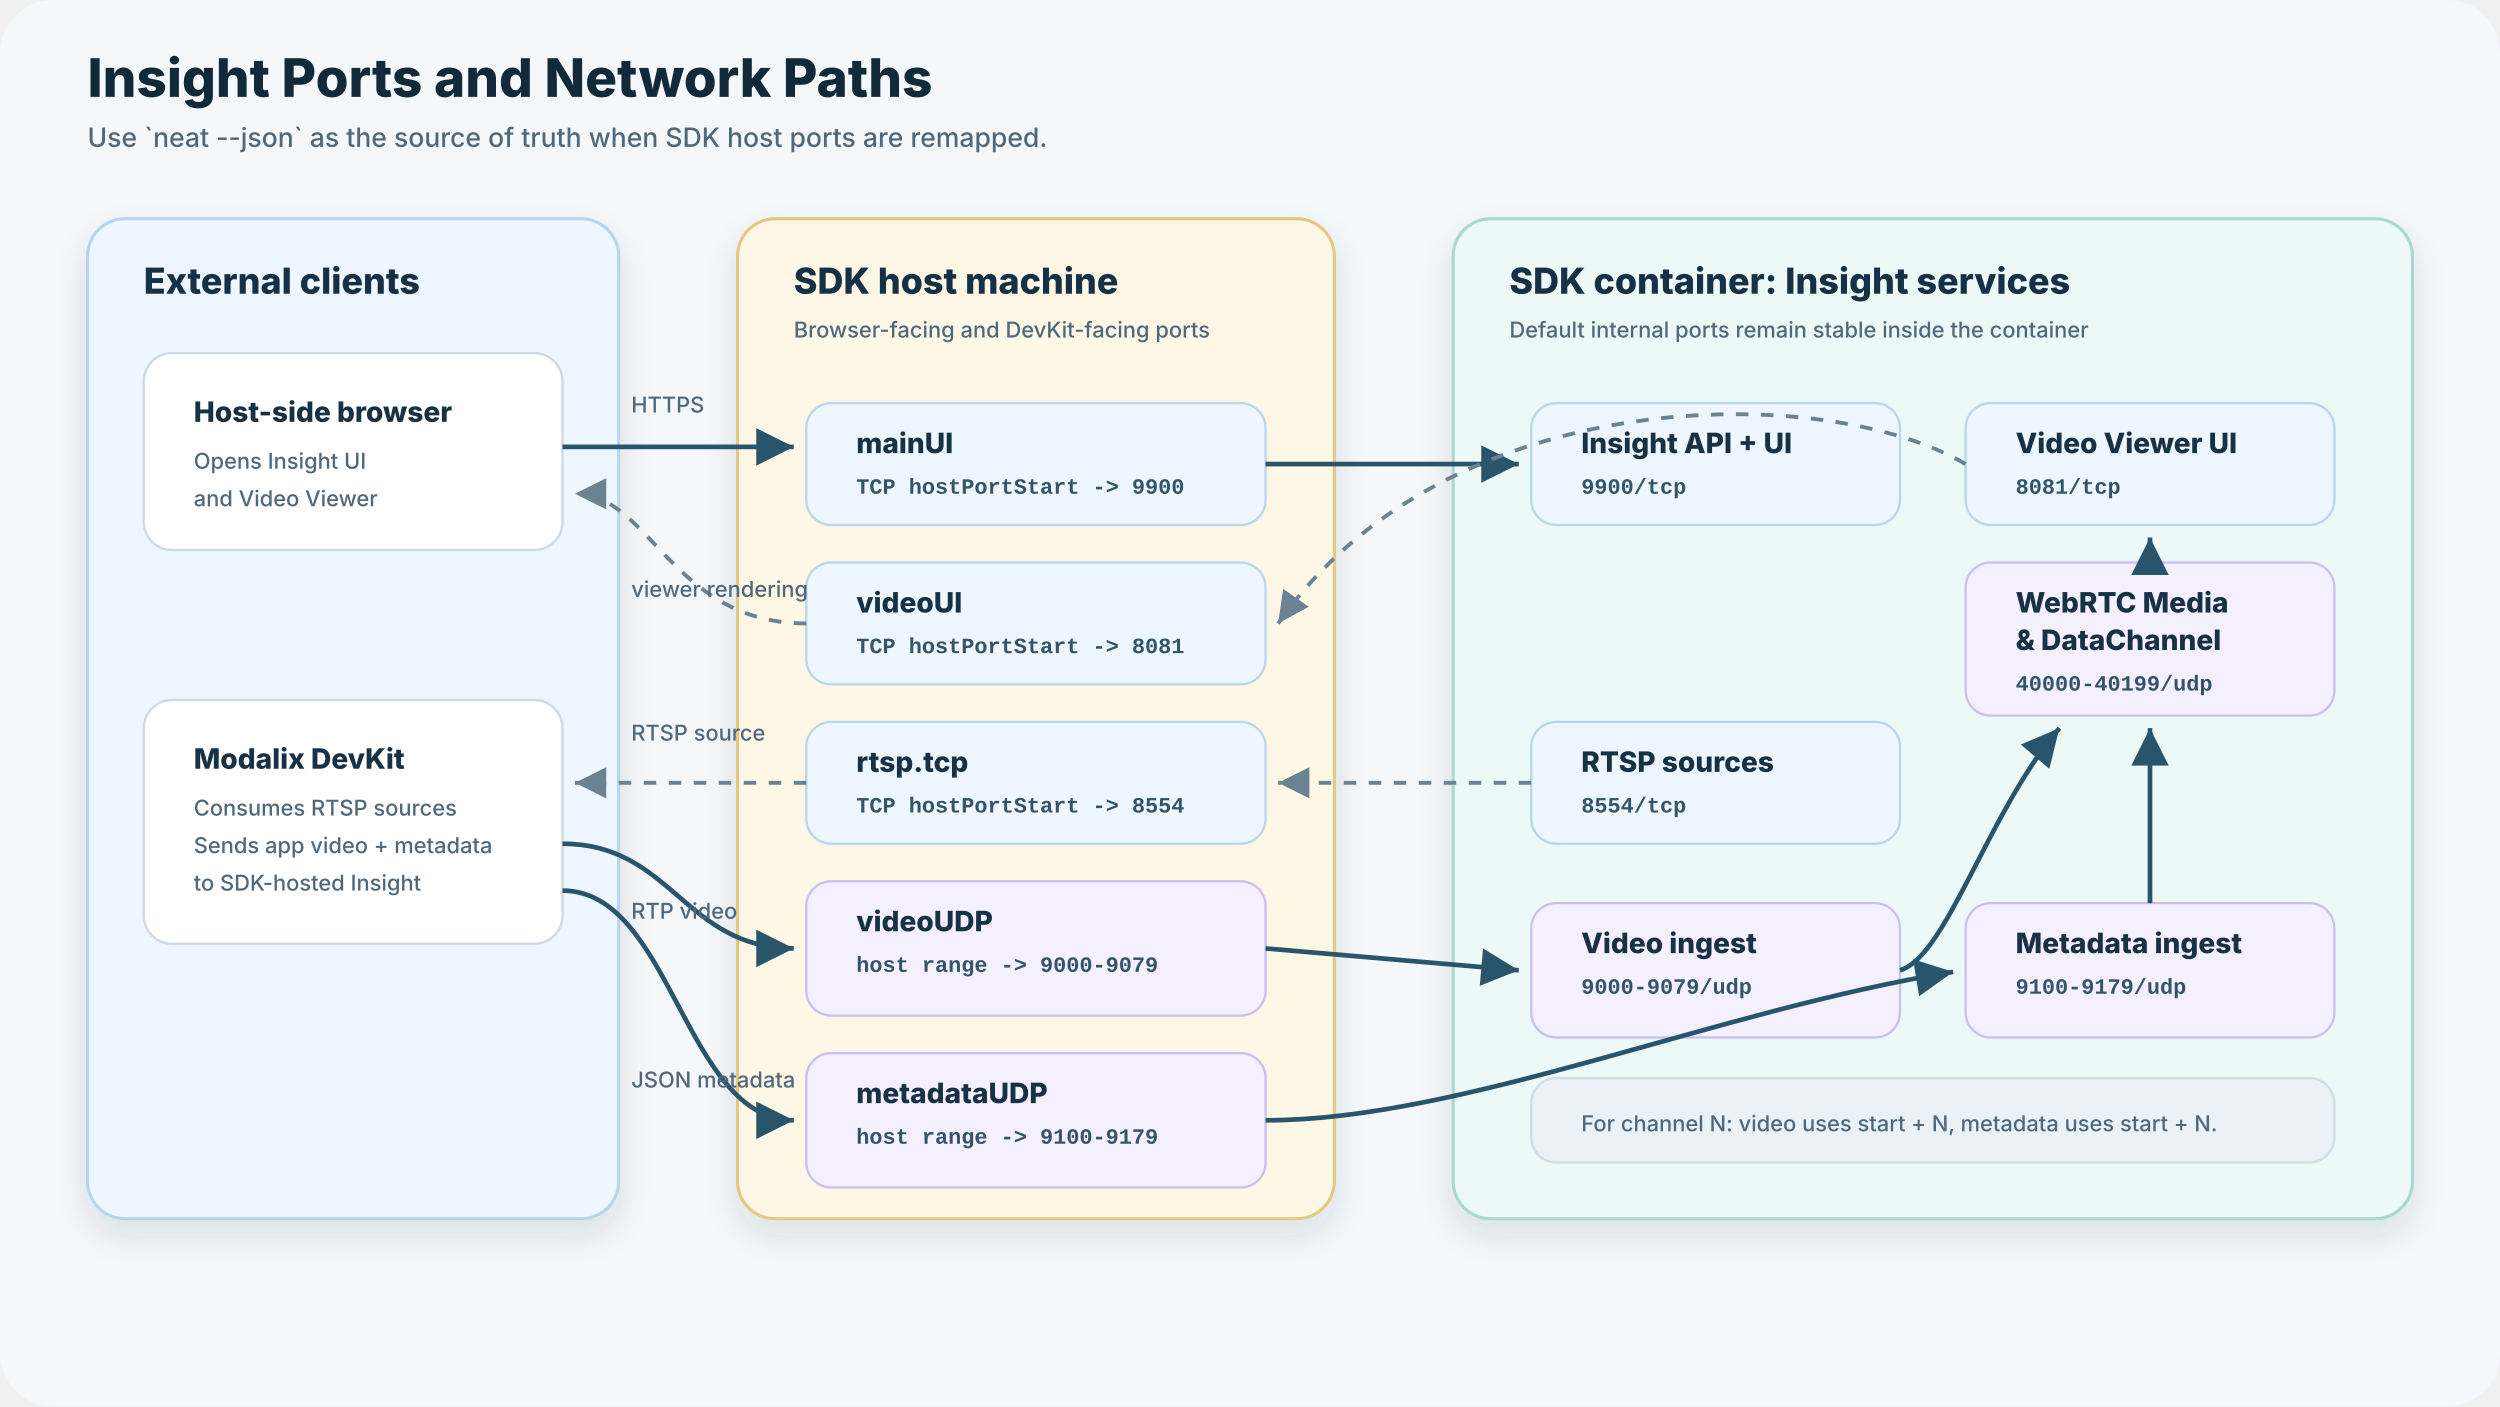
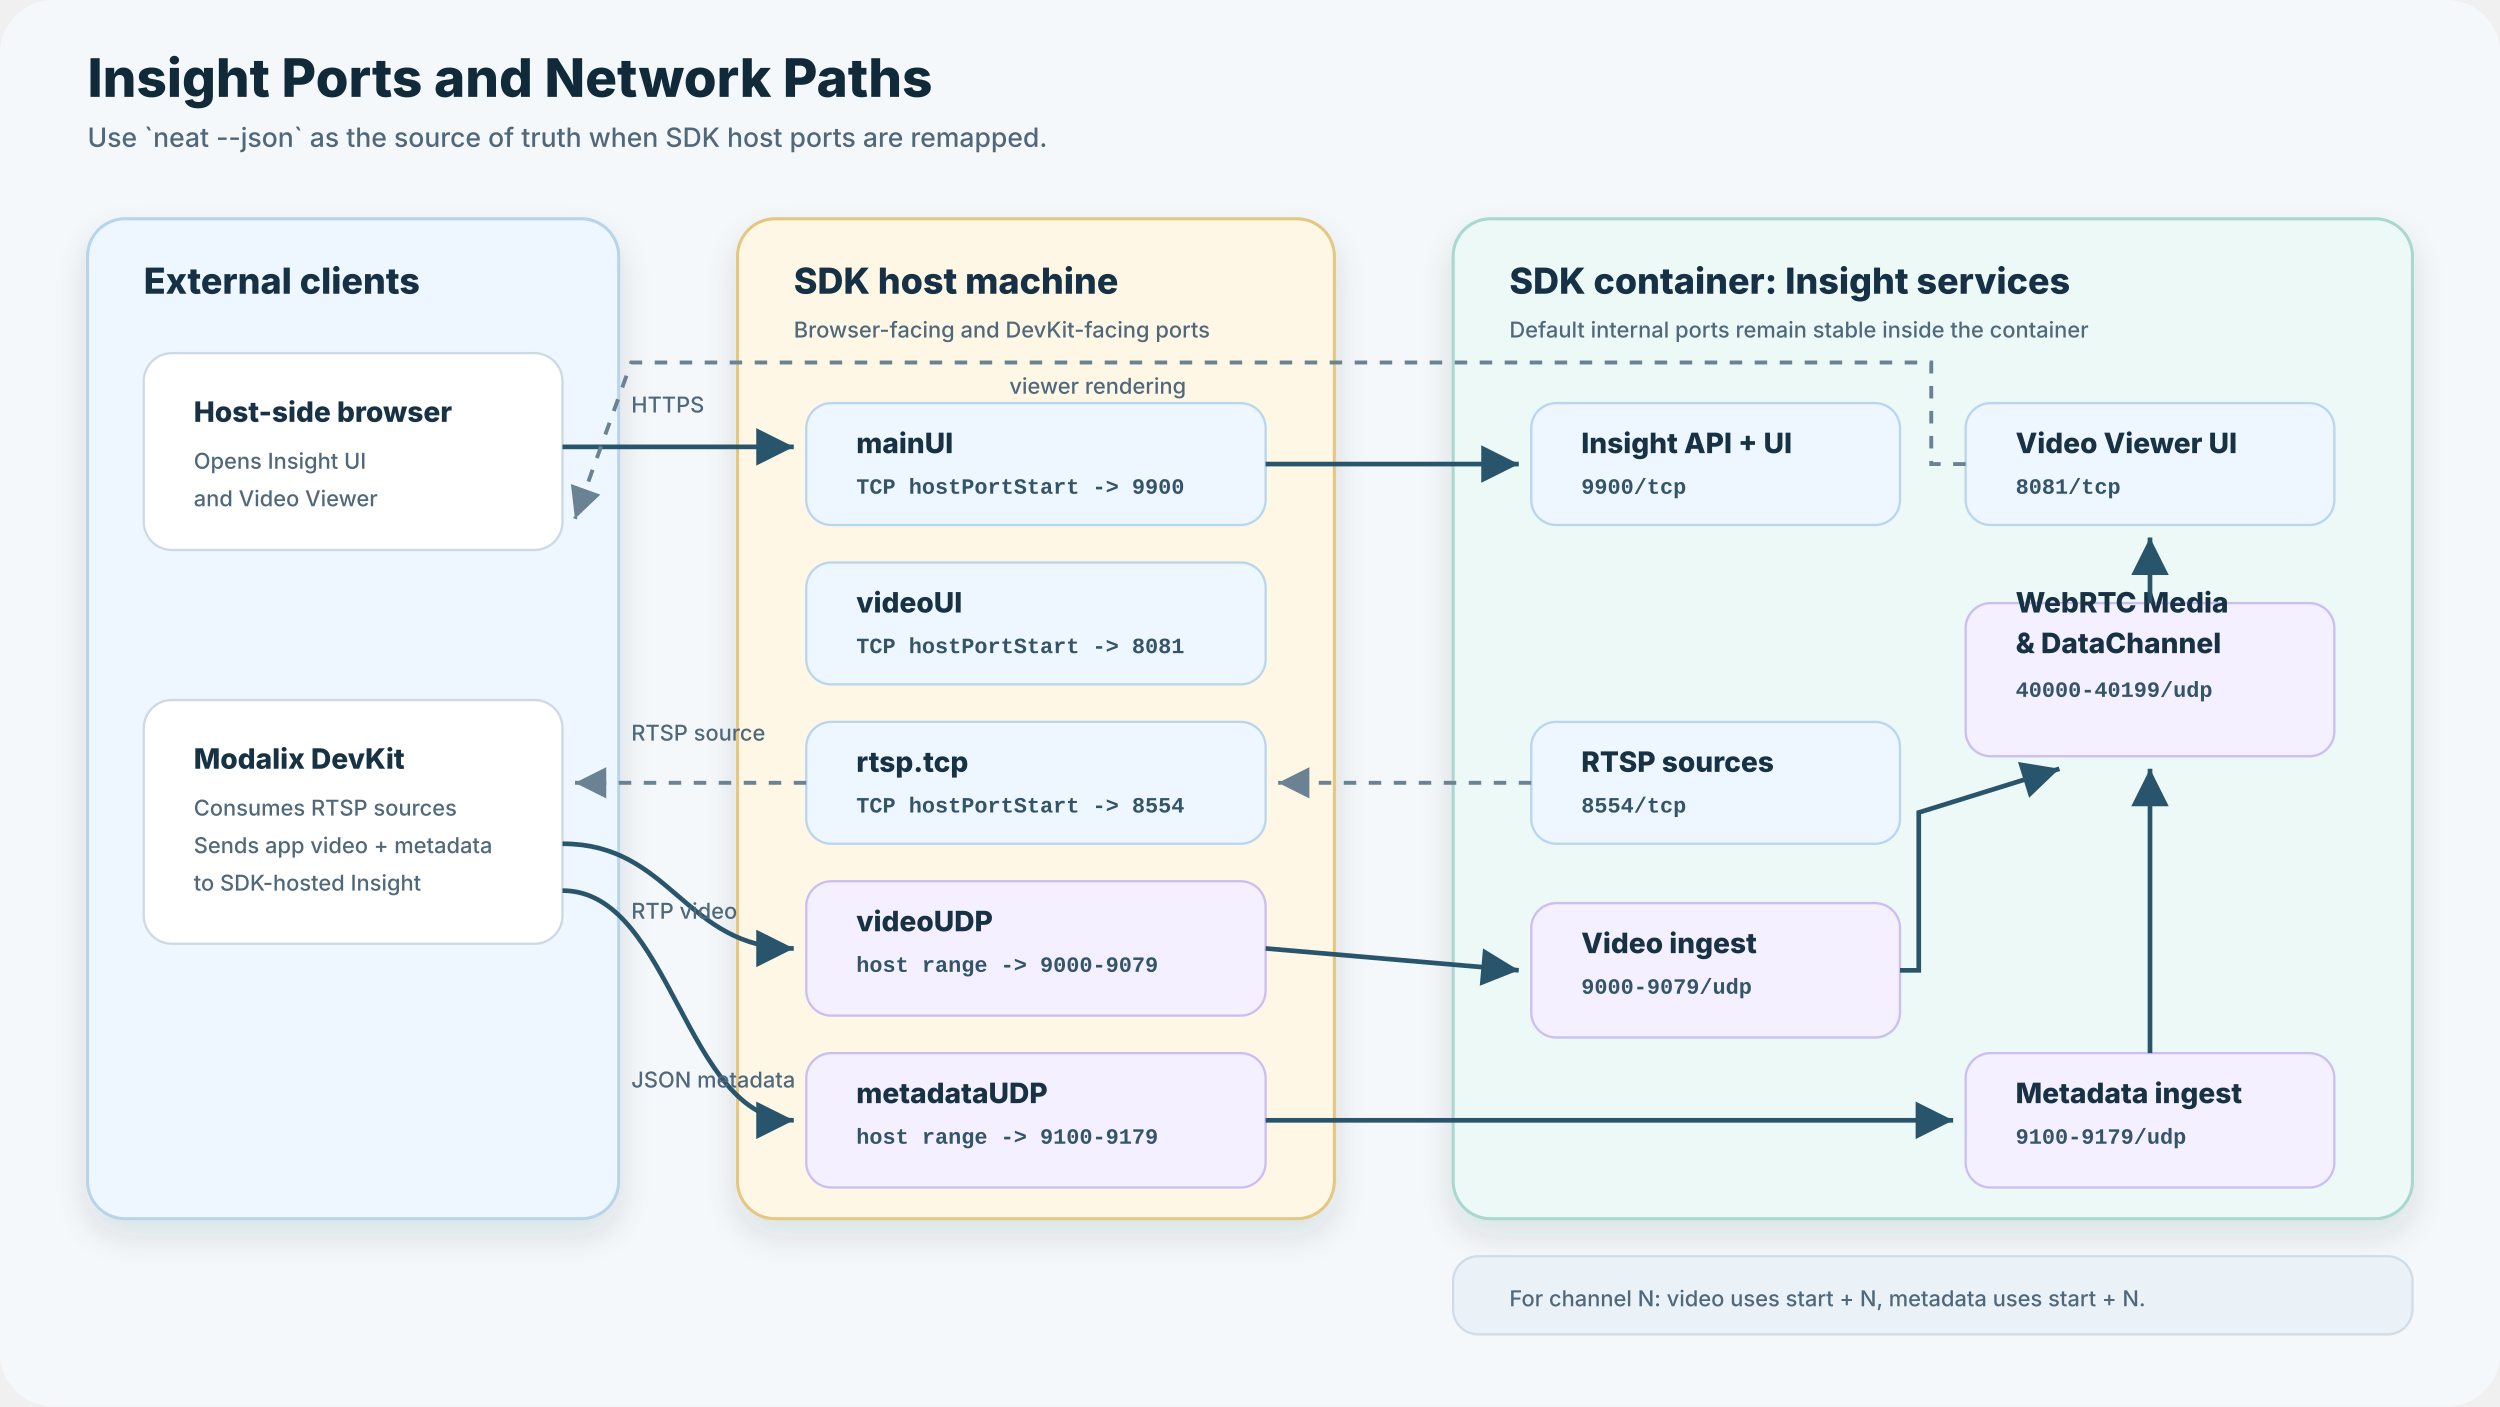
<svg xmlns="http://www.w3.org/2000/svg" width="1600" height="900" viewBox="0 0 1600 900" role="img" aria-labelledby="title desc">
  <defs>
    <marker id="arrow" markerWidth="12" markerHeight="12" refX="10" refY="6" orient="auto" markerUnits="strokeWidth">
      <path d="M2,2 L10,6 L2,10 Z" fill="#29556c" />
    </marker>
    <marker id="arrow-soft" markerWidth="12" markerHeight="12" refX="10" refY="6" orient="auto" markerUnits="strokeWidth">
      <path d="M2,2 L10,6 L2,10 Z" fill="#6a8291" />
    </marker>
    <filter id="shadow" x="-8%" y="-8%" width="116%" height="122%">
      <feDropShadow dx="0" dy="10" stdDeviation="10" flood-color="#102a3a" flood-opacity="0.12" />
    </filter>
    <style>
      .bg { fill: #f5f8fb; }
      .zone { fill: #ffffff; stroke: #d6e1eb; stroke-width: 2; filter: url(#shadow); }
      .external { fill: #eef6ff; stroke: #b8d4ec; }
      .host { fill: #fff7e6; stroke: #e4c783; }
      .container { fill: #edf9f6; stroke: #a8d8cf; }
      .service { fill: #ffffff; stroke: #cddae4; stroke-width: 1.5; }
      .udp { fill: #f4f0ff; stroke: #cbbff2; }
      .tcp { fill: #eef7ff; stroke: #b9d6ef; }
      .title {
        font-family: Inter, -apple-system, BlinkMacSystemFont, "Segoe UI", Arial, sans-serif;
        fill: #102a3a;
        font-size: 34px;
        font-weight: 800;
      }
      .subtitle {
        font-family: Inter, -apple-system, BlinkMacSystemFont, "Segoe UI", Arial, sans-serif;
        fill: #50687a;
        font-size: 17px;
        font-weight: 500;
      }
      .zone-title {
        font-family: Inter, -apple-system, BlinkMacSystemFont, "Segoe UI", Arial, sans-serif;
        fill: #163145;
        font-size: 23px;
        font-weight: 800;
      }
      .label {
        font-family: Inter, -apple-system, BlinkMacSystemFont, "Segoe UI", Arial, sans-serif;
        fill: #173145;
        font-size: 18px;
        font-weight: 800;
      }
      .small {
        font-family: Inter, -apple-system, BlinkMacSystemFont, "Segoe UI", Arial, sans-serif;
        fill: #4f687b;
        font-size: 14px;
        font-weight: 500;
      }
      .mono {
        font-family: "SFMono-Regular", Consolas, "Liberation Mono", Menlo, monospace;
        fill: #345469;
        font-size: 14px;
        font-weight: 600;
      }
      .arrow { stroke: #29556c; stroke-width: 3; fill: none; marker-end: url(#arrow); }
      .arrow-bidir { stroke: #29556c; stroke-width: 3; fill: none; marker-end: url(#arrow); }
      .arrow-soft { stroke: #6a8291; stroke-width: 2.5; fill: none; stroke-dasharray: 8 8; marker-end: url(#arrow-soft); }
      .note { fill: #eaf1f7; stroke: #d0dde7; stroke-width: 1.5; }
    </style>
  </defs>
  <rect class="bg" width="1600" height="900" rx="34" />
  <text class="title" x="56" y="62">Insight Ports and Network Paths</text>
  <text class="subtitle" x="56" y="94">Use `neat --json` as the source of truth when SDK host ports are remapped.</text>
  <rect class="zone external" x="56" y="140" width="340" height="640" rx="24" />
  <text class="zone-title" x="92" y="188">External clients</text>
  <rect class="service" x="92" y="226" width="268" height="126" rx="18" />
  <text class="label" x="124" y="270">Host-side browser</text>
  <text class="small" x="124" y="300">Opens Insight UI</text>
  <text class="small" x="124" y="324">and Video Viewer</text>
  <rect class="service" x="92" y="448" width="268" height="156" rx="18" />
  <text class="label" x="124" y="492">Modalix DevKit</text>
  <text class="small" x="124" y="522">Consumes RTSP sources</text>
  <text class="small" x="124" y="546">Sends app video + metadata</text>
  <text class="small" x="124" y="570">to SDK-hosted Insight</text>
  <rect class="zone host" x="472" y="140" width="382" height="640" rx="24" />
  <text class="zone-title" x="508" y="188">SDK host machine</text>
  <text class="small" x="508" y="216">Browser-facing and DevKit-facing ports</text>
  <rect class="service tcp" x="516" y="258" width="294" height="78" rx="16" />
  <text class="label" x="548" y="290">mainUI</text>
  <text class="mono" x="548" y="316">TCP hostPortStart -&gt; 9900</text>
  <rect class="service tcp" x="516" y="360" width="294" height="78" rx="16" />
  <text class="label" x="548" y="392">videoUI</text>
  <text class="mono" x="548" y="418">TCP hostPortStart -&gt; 8081</text>
  <rect class="service tcp" x="516" y="462" width="294" height="78" rx="16" />
  <text class="label" x="548" y="494">rtsp.tcp</text>
  <text class="mono" x="548" y="520">TCP hostPortStart -&gt; 8554</text>
  <rect class="service udp" x="516" y="564" width="294" height="86" rx="16" />
  <text class="label" x="548" y="596">videoUDP</text>
  <text class="mono" x="548" y="622">host range -&gt; 9000-9079</text>
  <rect class="service udp" x="516" y="674" width="294" height="86" rx="16" />
  <text class="label" x="548" y="706">metadataUDP</text>
  <text class="mono" x="548" y="732">host range -&gt; 9100-9179</text>
  <rect class="zone container" x="930" y="140" width="614" height="640" rx="24" />
  <text class="zone-title" x="966" y="188">SDK container: Insight services</text>
  <text class="small" x="966" y="216">Default internal ports remain stable inside the container</text>
  <rect class="service tcp" x="980" y="258" width="236" height="78" rx="16" />
  <text class="label" x="1012" y="290">Insight API + UI</text>
  <text class="mono" x="1012" y="316">9900/tcp</text>
  <rect class="service tcp" x="1258" y="258" width="236" height="78" rx="16" />
  <text class="label" x="1290" y="290">Video Viewer UI</text>
  <text class="mono" x="1290" y="316">8081/tcp</text>
  <rect class="service tcp" x="980" y="462" width="236" height="78" rx="16" />
  <text class="label" x="1012" y="494">RTSP sources</text>
  <text class="mono" x="1012" y="520">8554/tcp</text>
  <rect class="service udp" x="980" y="578" width="236" height="86" rx="16" />
  <text class="label" x="1012" y="610">Video ingest</text>
  <text class="mono" x="1012" y="636">9000-9079/udp</text>
-   <rect class="service udp" x="1258" y="578" width="236" height="86" rx="16" />
-   <text class="label" x="1290" y="610">Metadata ingest</text>
-   <text class="mono" x="1290" y="636">9100-9179/udp</text>
-   <rect class="service udp" x="1258" y="360" width="236" height="98" rx="16" />
+   <rect class="service udp" x="1258" y="674" width="236" height="86" rx="16" />
+   <text class="label" x="1290" y="706">Metadata ingest</text>
+   <text class="mono" x="1290" y="732">9100-9179/udp</text>
+   <rect class="service udp" x="1258" y="386" width="236" height="98" rx="16" />
  <text class="label" x="1290" y="392">WebRTC Media</text>
-   <text class="label" x="1290" y="416">&amp; DataChannel</text>
-   <text class="mono" x="1290" y="442">40000-40199/udp</text>
-   <rect class="note" x="980" y="690" width="514" height="54" rx="16" />
-   <text class="small" x="1012" y="724">For channel N: video uses start + N, metadata uses start + N.</text>
+   <text class="label" x="1290" y="418">&amp; DataChannel</text>
+   <text class="mono" x="1290" y="446">40000-40199/udp</text>
+   <rect class="note" x="930" y="804" width="614" height="50" rx="16" />
+   <text class="small" x="966" y="836">For channel N: video uses start + N, metadata uses start + N.</text>
  <path class="arrow" d="M360 286 L508 286" />
  <path class="arrow" d="M810 297 L972 297" />
-   <path class="arrow-soft" d="M1258 297 C1168 244, 926 244, 818 399" />
-   <path class="arrow-soft" d="M516 399 C430 399, 416 316, 368 316" />
+   <path class="arrow-soft" d="M1258 297 L1236 297 L1236 232 L404 232 L368 332" />
  <path class="arrow-soft" d="M980 501 L818 501" />
  <path class="arrow-soft" d="M516 501 L368 501" />
  <path class="arrow" d="M360 540 C430 540, 438 607, 508 607" />
  <path class="arrow" d="M810 607 L972 621" />
  <path class="arrow" d="M360 570 C430 570, 438 717, 508 717" />
-   <path class="arrow" d="M810 717 C936 717, 1100 646, 1250 622" />
-   <path class="arrow" d="M1216 621 C1246 612, 1272 520, 1318 466" />
-   <path class="arrow" d="M1376 578 L1376 466" />
-   <path class="arrow" d="M1376 360 L1376 344" />
+   <path class="arrow" d="M810 717 L1250 717" />
+   <path class="arrow" d="M1216 621 L1228 621 L1228 520 L1318 492" />
+   <path class="arrow" d="M1376 674 L1376 492" />
+   <path class="arrow" d="M1376 386 L1376 344" />
  <text class="small" x="404" y="264">HTTPS</text>
-   <text class="small" x="404" y="382">viewer rendering</text>
+   <text class="small" x="646" y="252">viewer rendering</text>
  <text class="small" x="404" y="474">RTSP source</text>
  <text class="small" x="404" y="588">RTP video</text>
  <text class="small" x="404" y="696">JSON metadata</text>
</svg>
